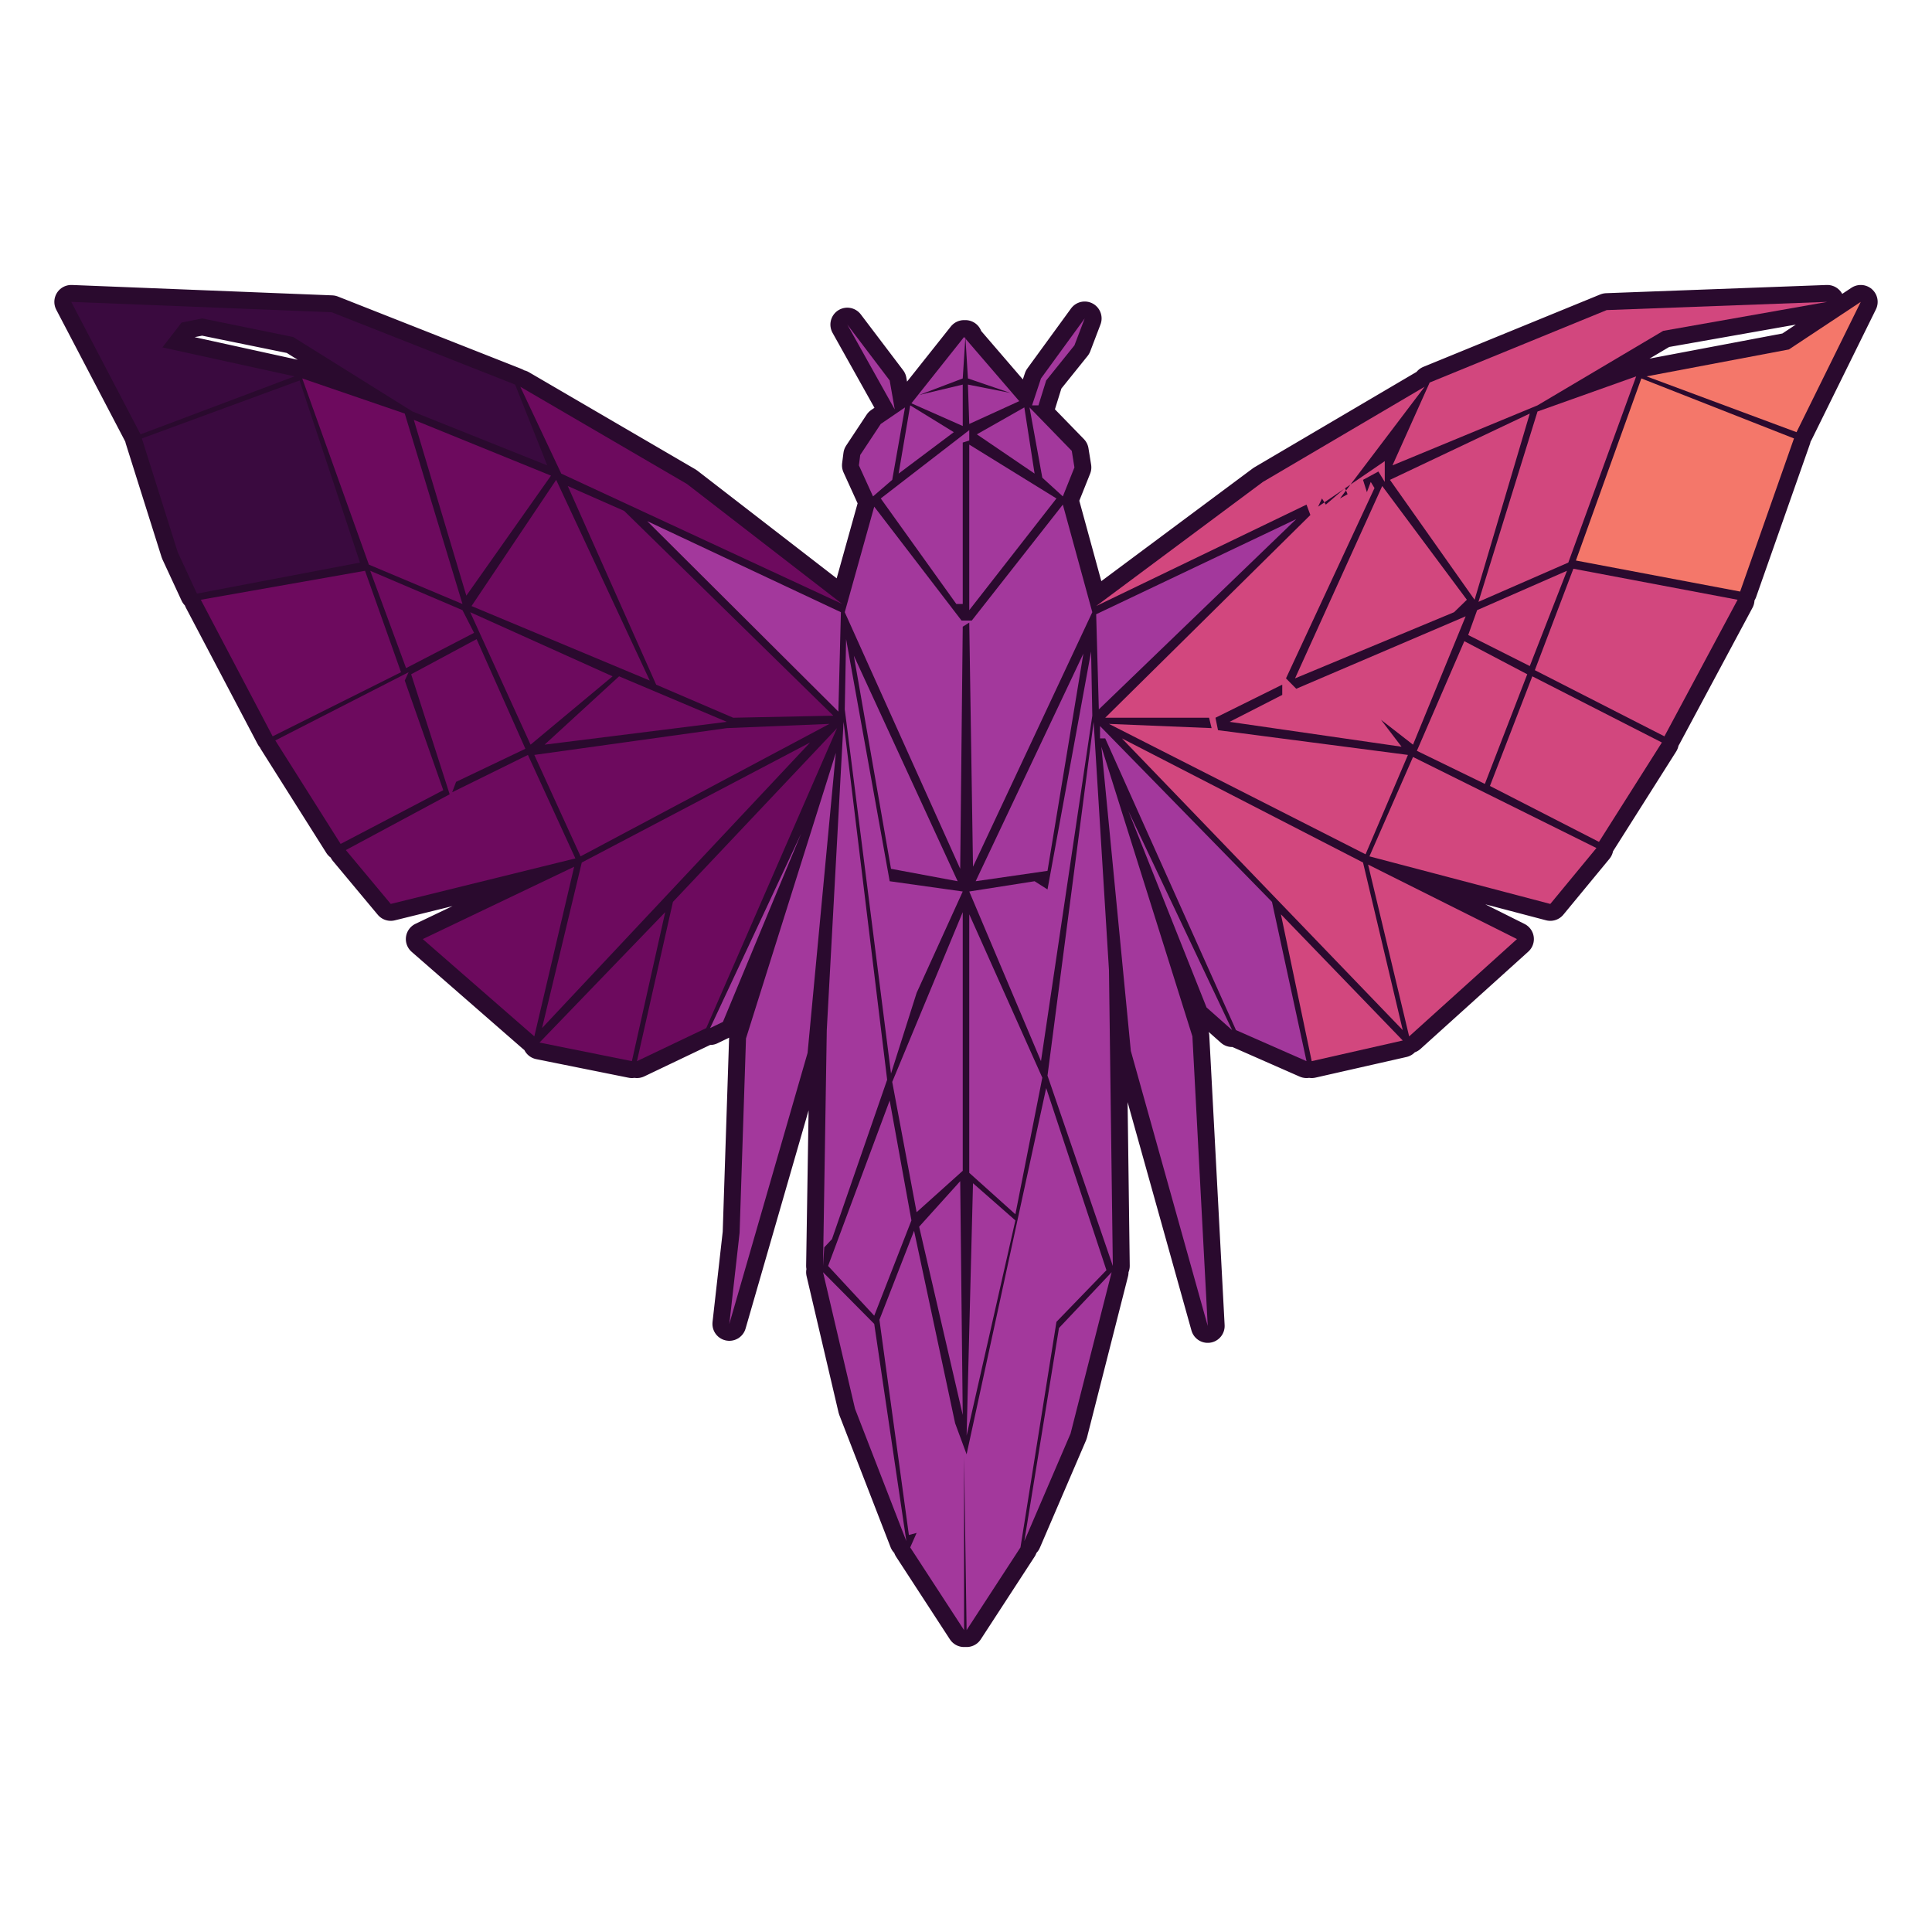
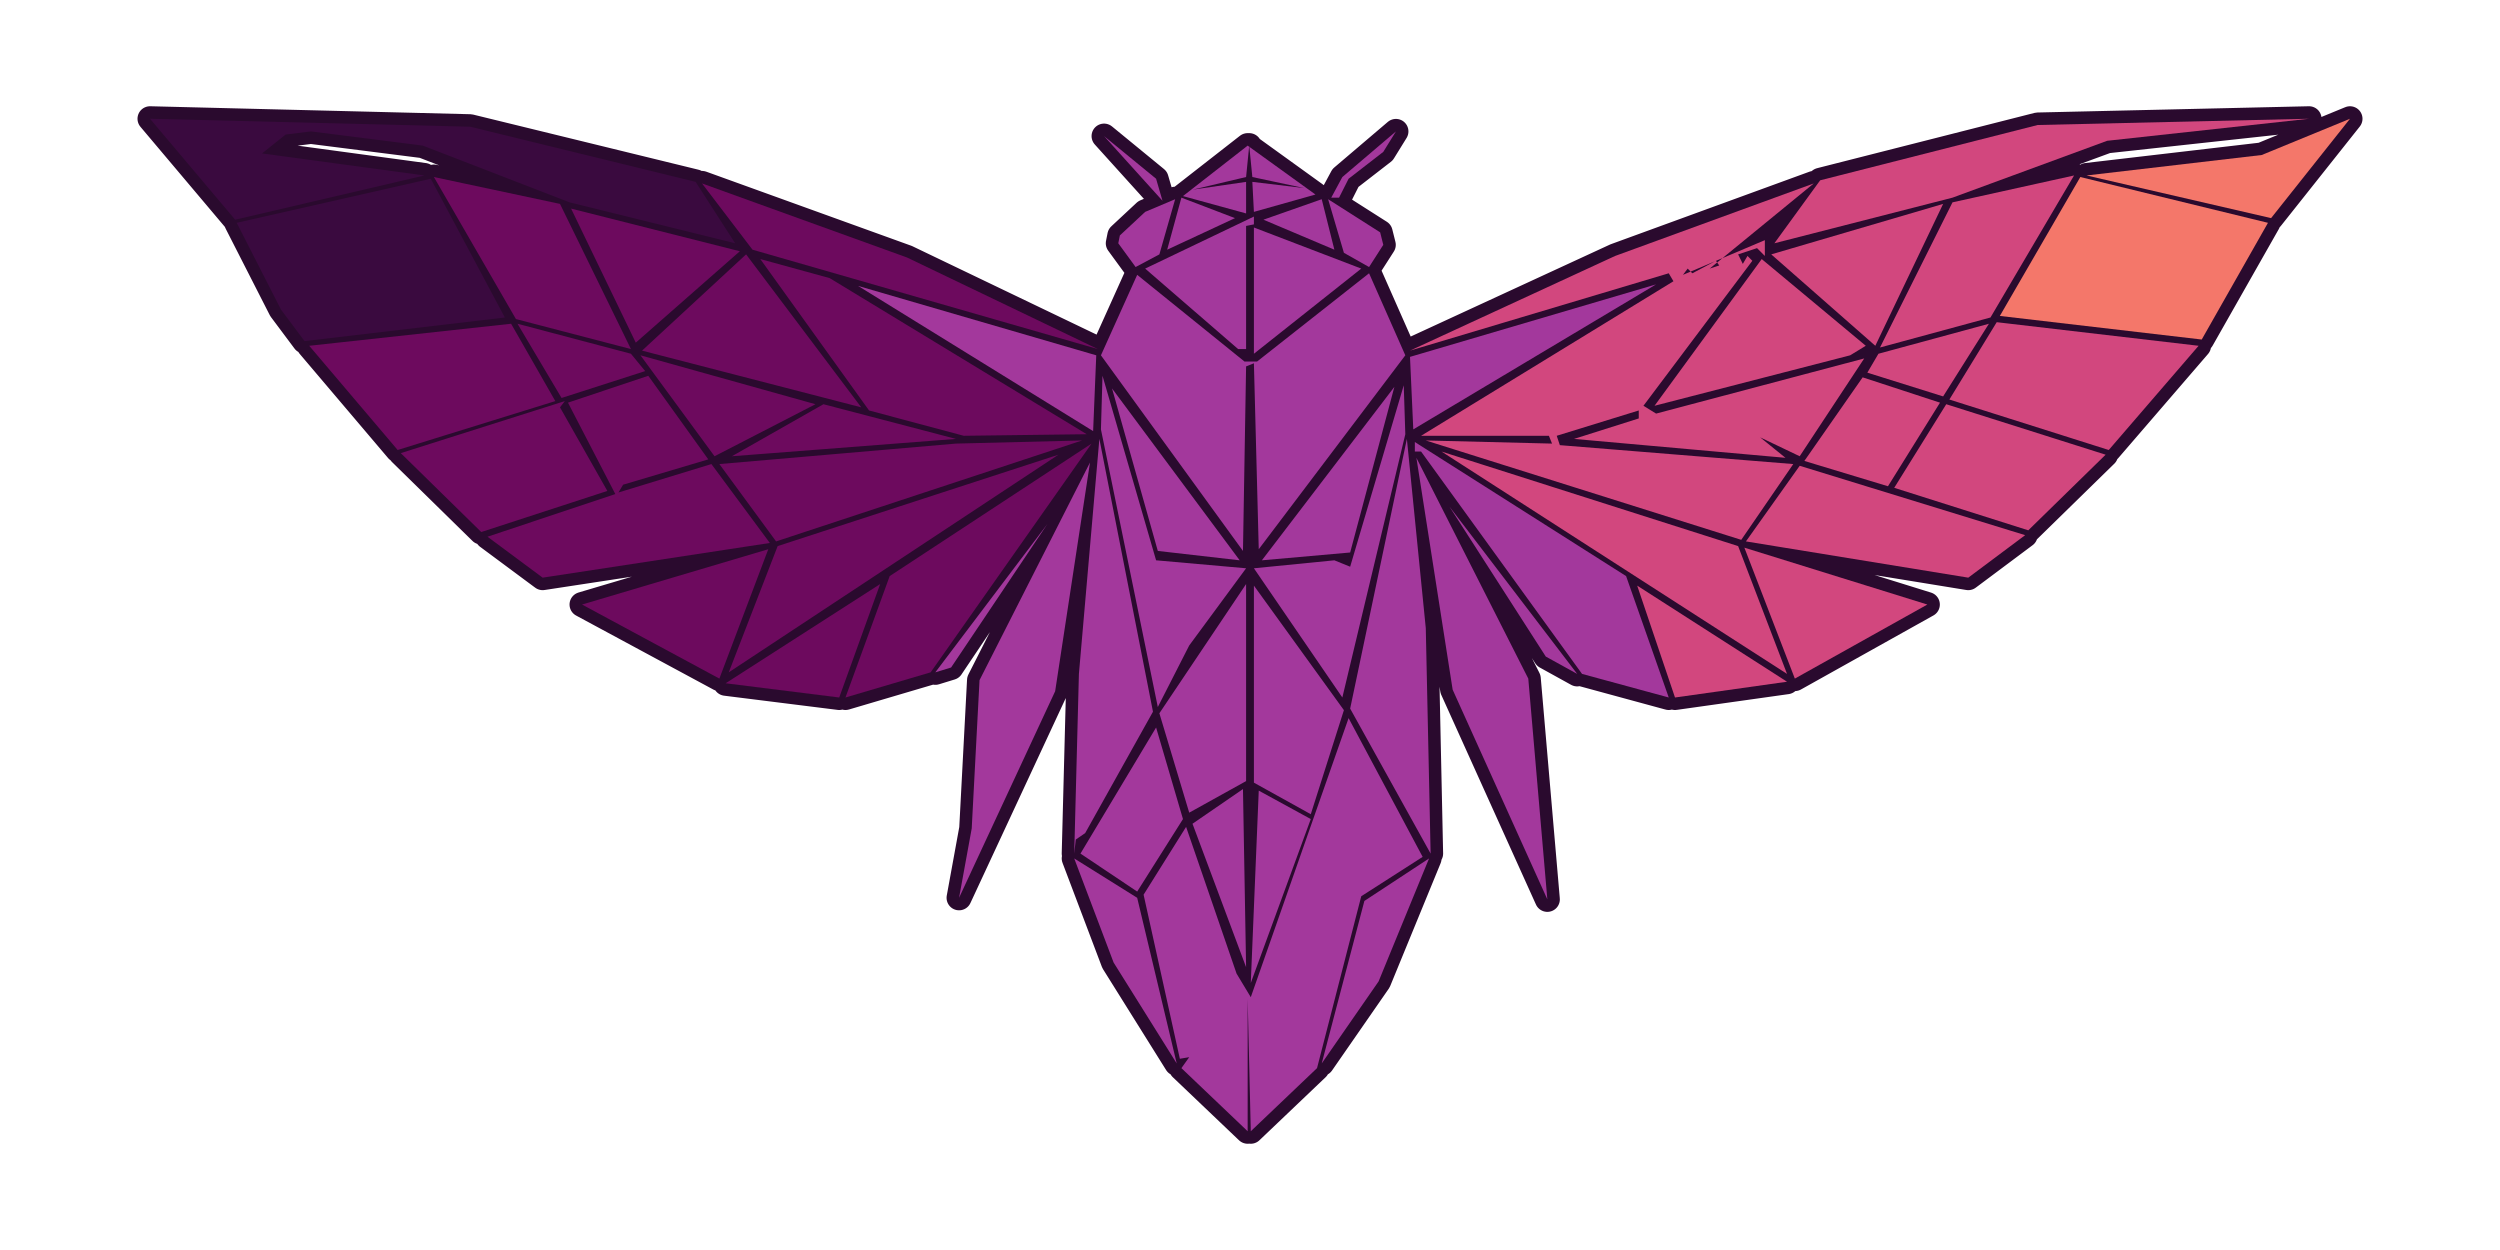
- <svg xmlns="http://www.w3.org/2000/svg" viewBox="0 0 16 16" width="16" height="16" role="img" aria-hidden="true">
-   <path id="outline" d="M3.321 5.567 L3.023 4.727 L1.663 4.967 L2.258 6.098 Z M3.671 6.544 L3.352 5.636 L3.384 5.567 L2.28 6.132 L2.821 6.989 Z M4.765 7.109 L4.372 6.252 L3.745 6.561 L3.777 6.475 L4.351 6.201 L3.947 5.293 L3.405 5.584 L3.724 6.578 L2.864 7.04 L3.236 7.486 Z M3.066 4.727 L3.363 5.533 L3.926 5.241 L3.83 5.053 Z M4.755 7.178 L3.501 7.777 L4.425 8.583 Z M3.894 5.07 L4.394 6.167 L5.073 5.601 Z M3.905 5.019 L5.381 5.636 L4.606 3.974 Z M5.509 7.554 L4.468 8.634 L5.233 8.788 Z M6.709 6.149 L4.818 7.143 L4.489 8.514 Z M4.51 6.167 L6.019 5.978 L5.127 5.601 Z M11.798 3.203 L10.459 3.991 L9.078 5.019 L10.82 4.179 L10.852 4.265 L9.153 5.944 L10.013 5.944 L10.034 6.03 L9.184 5.995 L11.309 7.075 L11.66 6.252 L10.087 6.047 L10.066 5.944 L10.619 5.67 L10.619 5.755 L10.183 5.978 L11.607 6.184 L11.437 5.961 L11.702 6.167 L12.138 5.104 L10.735 5.704 L10.65 5.618 L11.383 4.042 L11.352 3.991 L11.32 4.076 L11.288 3.974 L11.415 3.905 L11.468 3.991 L11.468 3.819 L10.916 4.196 L10.948 4.128 L10.98 4.179 L11.139 4.042 L11.16 4.093 L11.097 4.128 Z M9.291 6.115 L11.617 8.531 L11.288 7.143 Z M10.608 7.572 L10.863 8.788 L11.617 8.617 Z M12.148 4.967 L11.447 4.025 L10.725 5.618 L12.042 5.07 Z M11.33 7.16 L11.67 8.583 L12.563 7.777 Z M11.341 7.092 L12.839 7.486 L13.221 7.023 L11.702 6.269 Z M12.127 5.31 L11.734 6.218 L12.297 6.492 L12.648 5.584 Z M12.977 4.727 L12.233 5.053 L12.159 5.259 L12.669 5.516 Z M12.339 6.509 L13.242 6.972 L13.763 6.149 L12.69 5.601 Z M12.711 5.55 L13.784 6.098 L14.39 4.967 L13.03 4.71 Z M6.869 5.995 L6.019 6.03 L4.425 6.252 L4.808 7.092 Z M4.702 4.025 L5.434 5.67 L6.072 5.944 L6.901 5.927 L5.169 4.231 Z M6.932 6.03 L5.573 7.469 L5.275 8.788 L5.849 8.514 Z M5.36 4.316 L6.943 5.893 L6.964 5.07 Z M6.635 6.903 L5.881 8.514 L5.987 8.463 Z M6.922 6.235 L6.178 8.6 L6.125 10.21 L6.04 10.964 L6.688 8.72 Z M6.986 5.978 L6.847 8.531 L6.816 10.484 L6.826 10.33 L6.89 10.262 L7.347 8.942 Z M6.816 10.536 L7.081 11.667 L7.506 12.763 L7.24 10.964 Z M7.368 9.114 L6.858 10.484 L7.24 10.896 L7.548 10.107 Z M8.802 4.179 L8.048 5.139 L7.963 5.139 L7.24 4.196 L6.996 5.07 L7.952 7.195 L7.973 5.19 L8.027 5.156 L8.058 7.178 L9.046 5.07 Z M7.007 5.293 L6.996 5.875 L7.379 8.891 L7.591 8.223 L7.973 7.383 L7.368 7.298 Z M7.071 5.43 L7.379 7.195 L7.931 7.298 Z M8.664 9.011 L8.005 12.044 L7.91 11.787 L7.57 10.193 L7.283 10.93 L7.527 12.712 L7.591 12.695 L7.538 12.815 L7.984 13.5 L7.984 12.061 L8.005 13.5 L8.451 12.815 L8.749 10.947 L9.163 10.519 Z M7.973 7.554 L7.389 8.96 L7.591 10.039 L7.973 9.696 Z M7.952 9.782 L7.612 10.159 L7.973 11.718 Z M8.058 9.799 L8.005 11.889 L8.409 10.107 Z M9.036 5.396 L8.675 7.366 L8.568 7.298 L8.027 7.383 L8.621 8.788 L9.046 5.927 Z M8.027 7.572 L8.027 9.713 L8.409 10.056 L8.632 8.925 Z M8.972 5.413 L8.08 7.298 L8.675 7.212 Z M9.206 10.536 L8.77 10.998 L8.483 12.763 L8.866 11.872 Z M9.057 5.978 L8.675 8.908 L9.216 10.484 L9.184 8.034 Z M10.735 4.299 L9.078 5.087 L9.1 5.875 Z M9.11 6.013 L9.11 6.115 L9.153 6.115 L10.236 8.531 L10.82 8.788 L10.534 7.469 Z M9.121 6.184 L9.365 8.703 L10.002 10.981 L9.875 8.583 Z M9.344 6.715 L9.992 8.343 L10.204 8.531 Z M0.59 2.5 L1.164 3.597 L2.439 3.117 L1.345 2.877 L1.504 2.671 L1.674 2.637 L2.428 2.791 L3.416 3.408 L4.532 3.854 L4.266 3.185 L2.747 2.586 Z M2.481 3.151 L1.175 3.631 L1.472 4.573 L1.631 4.916 L2.981 4.659 Z M2.503 3.134 L3.055 4.676 L3.83 5.002 L3.352 3.425 Z M3.427 3.477 L3.862 4.933 L4.563 3.939 Z M4.309 3.203 L4.648 3.922 L6.975 5.002 L5.689 4.008 Z M7.017 2.688 L7.41 3.391 L7.368 3.151 Z M7.495 3.374 L7.294 3.511 L7.124 3.768 L7.113 3.854 L7.23 4.111 L7.389 3.974 Z M8.027 3.562 L7.294 4.128 L7.92 5.002 L7.973 5.002 L7.973 3.665 L8.027 3.648 Z M7.442 3.922 L7.899 3.579 L7.538 3.357 Z M7.548 3.34 L7.973 3.528 L7.973 3.185 L7.612 3.271 L7.973 3.134 L7.995 2.791 L8.016 3.134 L8.367 3.254 L8.016 3.185 L8.027 3.511 L8.441 3.322 L7.984 2.791 Z M8.749 4.128 L8.027 3.682 L8.027 5.053 Z M8.568 3.922 L8.483 3.374 L8.09 3.597 Z M8.526 3.374 L8.632 3.956 L8.802 4.111 L8.898 3.871 L8.876 3.734 Z M8.983 2.637 L8.621 3.134 L8.547 3.357 L8.6 3.357 L8.664 3.151 L8.898 2.86 Z M12.669 3.425 L11.511 3.974 L12.212 4.967 Z M15.133 2.5 L13.306 2.568 L11.84 3.168 L11.532 3.854 L12.733 3.357 L13.774 2.74 Z M13.55 3.117 L12.733 3.408 L12.244 4.984 L12.988 4.659 Z M13.051 4.642 L14.411 4.899 L14.857 3.631 L13.593 3.134 Z M15.41 2.5 L14.815 2.894 L13.636 3.117 L14.878 3.579 Z" fill="none" stroke="#2a0a2e" stroke-width="0.280" stroke-linejoin="round" stroke-linecap="round" fill-rule="evenodd" />
-   <path id="band-0" d="M0.59 2.5 L1.164 3.597 L2.439 3.117 L1.345 2.877 L1.504 2.671 L1.674 2.637 L2.428 2.791 L3.416 3.408 L4.532 3.854 L4.266 3.185 L2.747 2.586 Z M2.481 3.151 L1.175 3.631 L1.472 4.573 L1.631 4.916 L2.981 4.659 Z" fill="#3a0a3f" fill-rule="evenodd" />
-   <path id="band-1" d="M3.321 5.567 L3.023 4.727 L1.663 4.967 L2.258 6.098 Z M3.671 6.544 L3.352 5.636 L3.384 5.567 L2.28 6.132 L2.821 6.989 Z M4.765 7.109 L4.372 6.252 L3.745 6.561 L3.777 6.475 L4.351 6.201 L3.947 5.293 L3.405 5.584 L3.724 6.578 L2.864 7.04 L3.236 7.486 Z M3.066 4.727 L3.363 5.533 L3.926 5.241 L3.83 5.053 Z M4.755 7.178 L3.501 7.777 L4.425 8.583 Z M3.894 5.07 L4.394 6.167 L5.073 5.601 Z M3.905 5.019 L5.381 5.636 L4.606 3.974 Z M5.509 7.554 L4.468 8.634 L5.233 8.788 Z M6.709 6.149 L4.818 7.143 L4.489 8.514 Z M4.51 6.167 L6.019 5.978 L5.127 5.601 Z M6.869 5.995 L6.019 6.03 L4.425 6.252 L4.808 7.092 Z M4.702 4.025 L5.434 5.67 L6.072 5.944 L6.901 5.927 L5.169 4.231 Z M6.932 6.03 L5.573 7.469 L5.275 8.788 L5.849 8.514 Z M2.503 3.134 L3.055 4.676 L3.83 5.002 L3.352 3.425 Z M3.427 3.477 L3.862 4.933 L4.563 3.939 Z M4.309 3.203 L4.648 3.922 L6.975 5.002 L5.689 4.008 Z" fill="#6d0a5e" fill-rule="evenodd" />
-   <path id="band-2" d="M5.36 4.316 L6.943 5.893 L6.964 5.07 Z M6.635 6.903 L5.881 8.514 L5.987 8.463 Z M6.922 6.235 L6.178 8.6 L6.125 10.21 L6.04 10.964 L6.688 8.72 Z M6.986 5.978 L6.847 8.531 L6.816 10.484 L6.826 10.33 L6.89 10.262 L7.347 8.942 Z M6.816 10.536 L7.081 11.667 L7.506 12.763 L7.24 10.964 Z M7.368 9.114 L6.858 10.484 L7.24 10.896 L7.548 10.107 Z M8.802 4.179 L8.048 5.139 L7.963 5.139 L7.24 4.196 L6.996 5.07 L7.952 7.195 L7.973 5.19 L8.027 5.156 L8.058 7.178 L9.046 5.07 Z M7.007 5.293 L6.996 5.875 L7.379 8.891 L7.591 8.223 L7.973 7.383 L7.368 7.298 Z M7.071 5.43 L7.379 7.195 L7.931 7.298 Z M8.664 9.011 L8.005 12.044 L7.91 11.787 L7.57 10.193 L7.283 10.93 L7.527 12.712 L7.591 12.695 L7.538 12.815 L7.984 13.5 L7.984 12.061 L8.005 13.5 L8.451 12.815 L8.749 10.947 L9.163 10.519 Z M7.973 7.554 L7.389 8.96 L7.591 10.039 L7.973 9.696 Z M7.952 9.782 L7.612 10.159 L7.973 11.718 Z M8.058 9.799 L8.005 11.889 L8.409 10.107 Z M9.036 5.396 L8.675 7.366 L8.568 7.298 L8.027 7.383 L8.621 8.788 L9.046 5.927 Z M8.027 7.572 L8.027 9.713 L8.409 10.056 L8.632 8.925 Z M8.972 5.413 L8.08 7.298 L8.675 7.212 Z M9.206 10.536 L8.77 10.998 L8.483 12.763 L8.866 11.872 Z M9.057 5.978 L8.675 8.908 L9.216 10.484 L9.184 8.034 Z M10.735 4.299 L9.078 5.087 L9.1 5.875 Z M9.11 6.013 L9.11 6.115 L9.153 6.115 L10.236 8.531 L10.82 8.788 L10.534 7.469 Z M9.121 6.184 L9.365 8.703 L10.002 10.981 L9.875 8.583 Z M9.344 6.715 L9.992 8.343 L10.204 8.531 Z M7.017 2.688 L7.41 3.391 L7.368 3.151 Z M7.495 3.374 L7.294 3.511 L7.124 3.768 L7.113 3.854 L7.23 4.111 L7.389 3.974 Z M8.027 3.562 L7.294 4.128 L7.92 5.002 L7.973 5.002 L7.973 3.665 L8.027 3.648 Z M7.442 3.922 L7.899 3.579 L7.538 3.357 Z M7.548 3.34 L7.973 3.528 L7.973 3.185 L7.612 3.271 L7.973 3.134 L7.995 2.791 L8.016 3.134 L8.367 3.254 L8.016 3.185 L8.027 3.511 L8.441 3.322 L7.984 2.791 Z M8.749 4.128 L8.027 3.682 L8.027 5.053 Z M8.568 3.922 L8.483 3.374 L8.09 3.597 Z M8.526 3.374 L8.632 3.956 L8.802 4.111 L8.898 3.871 L8.876 3.734 Z M8.983 2.637 L8.621 3.134 L8.547 3.357 L8.6 3.357 L8.664 3.151 L8.898 2.86 Z" fill="#a3389c" fill-rule="evenodd" />
-   <path id="band-3" d="M11.798 3.203 L10.459 3.991 L9.078 5.019 L10.82 4.179 L10.852 4.265 L9.153 5.944 L10.013 5.944 L10.034 6.03 L9.184 5.995 L11.309 7.075 L11.66 6.252 L10.087 6.047 L10.066 5.944 L10.619 5.67 L10.619 5.755 L10.183 5.978 L11.607 6.184 L11.437 5.961 L11.702 6.167 L12.138 5.104 L10.735 5.704 L10.65 5.618 L11.383 4.042 L11.352 3.991 L11.32 4.076 L11.288 3.974 L11.415 3.905 L11.468 3.991 L11.468 3.819 L10.916 4.196 L10.948 4.128 L10.98 4.179 L11.139 4.042 L11.16 4.093 L11.097 4.128 Z M9.291 6.115 L11.617 8.531 L11.288 7.143 Z M10.608 7.572 L10.863 8.788 L11.617 8.617 Z M12.148 4.967 L11.447 4.025 L10.725 5.618 L12.042 5.07 Z M11.33 7.16 L11.67 8.583 L12.563 7.777 Z M11.341 7.092 L12.839 7.486 L13.221 7.023 L11.702 6.269 Z M12.127 5.31 L11.734 6.218 L12.297 6.492 L12.648 5.584 Z M12.977 4.727 L12.233 5.053 L12.159 5.259 L12.669 5.516 Z M12.339 6.509 L13.242 6.972 L13.763 6.149 L12.69 5.601 Z M12.711 5.55 L13.784 6.098 L14.39 4.967 L13.03 4.71 Z M12.669 3.425 L11.511 3.974 L12.212 4.967 Z M15.133 2.5 L13.306 2.568 L11.84 3.168 L11.532 3.854 L12.733 3.357 L13.774 2.74 Z M13.55 3.117 L12.733 3.408 L12.244 4.984 L12.988 4.659 Z" fill="#d2477e" fill-rule="evenodd" />
-   <path id="band-4" d="M13.051 4.642 L14.411 4.899 L14.857 3.631 L13.593 3.134 Z M15.41 2.5 L14.815 2.894 L13.636 3.117 L14.878 3.579 Z" fill="#f4776a" fill-rule="evenodd" />
+ <svg xmlns="http://www.w3.org/2000/svg" viewBox="0 0 16 8" width="16" height="8" role="img" aria-hidden="true">
+   <path id="outline" d="M3.554 2.567 L3.271 2.072 L1.979 2.213 L2.545 2.88 Z M3.887 3.142 L3.584 2.607 L3.615 2.567 L2.565 2.9 L3.08 3.405 Z M4.927 3.475 L4.553 2.97 L3.958 3.152 L3.988 3.102 L4.533 2.94 L4.149 2.405 L3.635 2.577 L3.938 3.162 L3.12 3.435 L3.473 3.697 Z M3.312 2.072 L3.594 2.547 L4.129 2.375 L4.038 2.264 Z M4.917 3.515 L3.725 3.869 L4.604 4.343 Z M4.099 2.274 L4.573 2.92 L5.219 2.587 Z M4.109 2.244 L5.512 2.607 L4.775 1.628 Z M5.633 3.738 L4.644 4.373 L5.371 4.464 Z M6.774 2.91 L4.977 3.495 L4.664 4.303 Z M4.684 2.92 L6.118 2.809 L5.27 2.587 Z M11.608 1.174 L10.337 1.638 L9.024 2.244 L10.68 1.749 L10.71 1.8 L9.095 2.789 L9.913 2.789 L9.933 2.839 L9.125 2.819 L11.144 3.455 L11.477 2.97 L9.983 2.849 L9.963 2.789 L10.488 2.627 L10.488 2.678 L10.074 2.809 L11.427 2.93 L11.265 2.799 L11.518 2.92 L11.931 2.294 L10.599 2.647 L10.518 2.597 L11.215 1.669 L11.184 1.638 L11.154 1.689 L11.124 1.628 L11.245 1.588 L11.295 1.638 L11.295 1.537 L10.771 1.759 L10.801 1.719 L10.831 1.749 L10.982 1.669 L11.003 1.699 L10.942 1.719 Z M9.226 2.89 L11.437 4.313 L11.124 3.495 Z M10.478 3.748 L10.72 4.464 L11.437 4.363 Z M11.941 2.213 L11.275 1.658 L10.589 2.597 L11.841 2.274 Z M11.164 3.505 L11.487 4.343 L12.335 3.869 Z M11.174 3.465 L12.597 3.697 L12.961 3.425 L11.518 2.981 Z M11.921 2.415 L11.548 2.95 L12.083 3.112 L12.416 2.577 Z M12.729 2.072 L12.022 2.264 L11.951 2.385 L12.436 2.537 Z M12.123 3.122 L12.981 3.394 L13.476 2.91 L12.456 2.587 Z M12.476 2.557 L13.496 2.88 L14.071 2.213 L12.779 2.062 Z M6.925 2.819 L6.118 2.839 L4.604 2.97 L4.967 3.465 Z M4.866 1.658 L5.562 2.627 L6.168 2.789 L6.955 2.779 L5.31 1.78 Z M6.986 2.839 L5.694 3.687 L5.411 4.464 L5.956 4.303 Z M5.492 1.83 L6.996 2.759 L7.016 2.274 Z M6.703 3.354 L5.986 4.303 L6.087 4.272 Z M6.976 2.96 L6.269 4.353 L6.219 5.302 L6.138 5.746 L6.753 4.424 Z M7.036 2.809 L6.905 4.313 L6.875 5.463 L6.885 5.373 L6.945 5.332 L7.379 4.555 Z M6.875 5.494 L7.127 6.16 L7.531 6.806 L7.278 5.746 Z M7.399 4.656 L6.915 5.463 L7.278 5.706 L7.571 5.242 Z M8.762 1.749 L8.045 2.314 L7.965 2.314 L7.278 1.759 L7.046 2.274 L7.955 3.526 L7.975 2.345 L8.025 2.325 L8.056 3.515 L8.994 2.274 Z M7.056 2.405 L7.046 2.748 L7.41 4.525 L7.611 4.131 L7.975 3.637 L7.399 3.586 Z M7.117 2.486 L7.41 3.526 L7.934 3.586 Z M8.631 4.596 L8.005 6.382 L7.914 6.231 L7.591 5.292 L7.319 5.726 L7.551 6.776 L7.611 6.766 L7.561 6.836 L7.985 7.24 L7.985 6.392 L8.005 7.24 L8.429 6.836 L8.712 5.736 L9.105 5.484 Z M7.975 3.738 L7.42 4.565 L7.611 5.201 L7.975 4.999 Z M7.955 5.05 L7.632 5.272 L7.975 6.19 Z M8.056 5.06 L8.005 6.291 L8.389 5.242 Z M8.984 2.466 L8.641 3.627 L8.54 3.586 L8.025 3.637 L8.591 4.464 L8.994 2.779 Z M8.025 3.748 L8.025 5.009 L8.389 5.211 L8.601 4.545 Z M8.924 2.476 L8.076 3.586 L8.641 3.536 Z M9.146 5.494 L8.732 5.766 L8.459 6.806 L8.823 6.281 Z M9.004 2.809 L8.641 4.535 L9.156 5.463 L9.125 4.02 Z M10.599 1.82 L9.024 2.284 L9.045 2.748 Z M9.055 2.829 L9.055 2.89 L9.095 2.89 L10.125 4.313 L10.68 4.464 L10.407 3.687 Z M9.065 2.93 L9.297 4.414 L9.903 5.756 L9.781 4.343 Z M9.277 3.243 L9.893 4.202 L10.094 4.313 Z M0.96 0.76 L1.505 1.406 L2.716 1.123 L1.677 0.982 L1.828 0.861 L1.99 0.841 L2.706 0.932 L3.645 1.295 L4.705 1.557 L4.452 1.164 L3.009 0.811 Z M2.757 1.144 L1.515 1.426 L1.798 1.981 L1.949 2.183 L3.231 2.032 Z M2.777 1.133 L3.302 2.042 L4.038 2.234 L3.584 1.305 Z M3.655 1.335 L4.069 2.193 L4.735 1.608 Z M4.493 1.174 L4.816 1.598 L7.026 2.234 L5.805 1.648 Z M7.066 0.871 L7.44 1.285 L7.399 1.144 Z M7.521 1.275 L7.329 1.356 L7.167 1.507 L7.157 1.557 L7.268 1.709 L7.42 1.628 Z M8.025 1.386 L7.329 1.719 L7.924 2.234 L7.975 2.234 L7.975 1.446 L8.025 1.436 Z M7.47 1.598 L7.904 1.396 L7.561 1.265 Z M7.571 1.255 L7.975 1.366 L7.975 1.164 L7.632 1.214 L7.975 1.133 L7.995 0.932 L8.015 1.133 L8.348 1.204 L8.015 1.164 L8.025 1.356 L8.419 1.245 L7.985 0.932 Z M8.712 1.719 L8.025 1.456 L8.025 2.264 Z M8.54 1.598 L8.459 1.275 L8.086 1.406 Z M8.5 1.275 L8.601 1.618 L8.762 1.709 L8.853 1.567 L8.833 1.487 Z M8.934 0.841 L8.591 1.133 L8.52 1.265 L8.57 1.265 L8.631 1.144 L8.853 0.972 Z M12.436 1.305 L11.336 1.628 L12.002 2.213 Z M14.778 0.76 L13.041 0.8 L11.649 1.154 L11.356 1.557 L12.496 1.265 L13.486 0.901 Z M13.274 1.123 L12.496 1.295 L12.032 2.224 L12.739 2.032 Z M12.799 2.022 L14.091 2.173 L14.515 1.426 L13.314 1.133 Z M15.04 0.76 L14.475 0.992 L13.354 1.123 L14.535 1.396 Z" fill="none" stroke="#2a0a2e" stroke-width="0.160" stroke-linejoin="round" stroke-linecap="round" fill-rule="evenodd" />
+   <path id="band-0" d="M0.96 0.76 L1.505 1.406 L2.716 1.123 L1.677 0.982 L1.828 0.861 L1.99 0.841 L2.706 0.932 L3.645 1.295 L4.705 1.557 L4.452 1.164 L3.009 0.811 Z M2.757 1.144 L1.515 1.426 L1.798 1.981 L1.949 2.183 L3.231 2.032 Z" fill="#3a0a3f" fill-rule="evenodd" />
+   <path id="band-1" d="M3.554 2.567 L3.271 2.072 L1.979 2.213 L2.545 2.88 Z M3.887 3.142 L3.584 2.607 L3.615 2.567 L2.565 2.9 L3.08 3.405 Z M4.927 3.475 L4.553 2.97 L3.958 3.152 L3.988 3.102 L4.533 2.94 L4.149 2.405 L3.635 2.577 L3.938 3.162 L3.12 3.435 L3.473 3.697 Z M3.312 2.072 L3.594 2.547 L4.129 2.375 L4.038 2.264 Z M4.917 3.515 L3.725 3.869 L4.604 4.343 Z M4.099 2.274 L4.573 2.92 L5.219 2.587 Z M4.109 2.244 L5.512 2.607 L4.775 1.628 Z M5.633 3.738 L4.644 4.373 L5.371 4.464 Z M6.774 2.91 L4.977 3.495 L4.664 4.303 Z M4.684 2.92 L6.118 2.809 L5.27 2.587 Z M6.925 2.819 L6.118 2.839 L4.604 2.97 L4.967 3.465 Z M4.866 1.658 L5.562 2.627 L6.168 2.789 L6.955 2.779 L5.31 1.78 Z M6.986 2.839 L5.694 3.687 L5.411 4.464 L5.956 4.303 Z M2.777 1.133 L3.302 2.042 L4.038 2.234 L3.584 1.305 Z M3.655 1.335 L4.069 2.193 L4.735 1.608 Z M4.493 1.174 L4.816 1.598 L7.026 2.234 L5.805 1.648 Z" fill="#6d0a5e" fill-rule="evenodd" />
+   <path id="band-2" d="M5.492 1.83 L6.996 2.759 L7.016 2.274 Z M6.703 3.354 L5.986 4.303 L6.087 4.272 Z M6.976 2.96 L6.269 4.353 L6.219 5.302 L6.138 5.746 L6.753 4.424 Z M7.036 2.809 L6.905 4.313 L6.875 5.463 L6.885 5.373 L6.945 5.332 L7.379 4.555 Z M6.875 5.494 L7.127 6.16 L7.531 6.806 L7.278 5.746 Z M7.399 4.656 L6.915 5.463 L7.278 5.706 L7.571 5.242 Z M8.762 1.749 L8.045 2.314 L7.965 2.314 L7.278 1.759 L7.046 2.274 L7.955 3.526 L7.975 2.345 L8.025 2.325 L8.056 3.515 L8.994 2.274 Z M7.056 2.405 L7.046 2.748 L7.41 4.525 L7.611 4.131 L7.975 3.637 L7.399 3.586 Z M7.117 2.486 L7.41 3.526 L7.934 3.586 Z M8.631 4.596 L8.005 6.382 L7.914 6.231 L7.591 5.292 L7.319 5.726 L7.551 6.776 L7.611 6.766 L7.561 6.836 L7.985 7.24 L7.985 6.392 L8.005 7.24 L8.429 6.836 L8.712 5.736 L9.105 5.484 Z M7.975 3.738 L7.42 4.565 L7.611 5.201 L7.975 4.999 Z M7.955 5.05 L7.632 5.272 L7.975 6.19 Z M8.056 5.06 L8.005 6.291 L8.389 5.242 Z M8.984 2.466 L8.641 3.627 L8.54 3.586 L8.025 3.637 L8.591 4.464 L8.994 2.779 Z M8.025 3.748 L8.025 5.009 L8.389 5.211 L8.601 4.545 Z M8.924 2.476 L8.076 3.586 L8.641 3.536 Z M9.146 5.494 L8.732 5.766 L8.459 6.806 L8.823 6.281 Z M9.004 2.809 L8.641 4.535 L9.156 5.463 L9.125 4.02 Z M10.599 1.82 L9.024 2.284 L9.045 2.748 Z M9.055 2.829 L9.055 2.89 L9.095 2.89 L10.125 4.313 L10.68 4.464 L10.407 3.687 Z M9.065 2.93 L9.297 4.414 L9.903 5.756 L9.781 4.343 Z M9.277 3.243 L9.893 4.202 L10.094 4.313 Z M7.066 0.871 L7.44 1.285 L7.399 1.144 Z M7.521 1.275 L7.329 1.356 L7.167 1.507 L7.157 1.557 L7.268 1.709 L7.42 1.628 Z M8.025 1.386 L7.329 1.719 L7.924 2.234 L7.975 2.234 L7.975 1.446 L8.025 1.436 Z M7.47 1.598 L7.904 1.396 L7.561 1.265 Z M7.571 1.255 L7.975 1.366 L7.975 1.164 L7.632 1.214 L7.975 1.133 L7.995 0.932 L8.015 1.133 L8.348 1.204 L8.015 1.164 L8.025 1.356 L8.419 1.245 L7.985 0.932 Z M8.712 1.719 L8.025 1.456 L8.025 2.264 Z M8.54 1.598 L8.459 1.275 L8.086 1.406 Z M8.5 1.275 L8.601 1.618 L8.762 1.709 L8.853 1.567 L8.833 1.487 Z M8.934 0.841 L8.591 1.133 L8.52 1.265 L8.57 1.265 L8.631 1.144 L8.853 0.972 Z" fill="#a3389c" fill-rule="evenodd" />
+   <path id="band-3" d="M11.608 1.174 L10.337 1.638 L9.024 2.244 L10.68 1.749 L10.71 1.8 L9.095 2.789 L9.913 2.789 L9.933 2.839 L9.125 2.819 L11.144 3.455 L11.477 2.97 L9.983 2.849 L9.963 2.789 L10.488 2.627 L10.488 2.678 L10.074 2.809 L11.427 2.93 L11.265 2.799 L11.518 2.92 L11.931 2.294 L10.599 2.647 L10.518 2.597 L11.215 1.669 L11.184 1.638 L11.154 1.689 L11.124 1.628 L11.245 1.588 L11.295 1.638 L11.295 1.537 L10.771 1.759 L10.801 1.719 L10.831 1.749 L10.982 1.669 L11.003 1.699 L10.942 1.719 Z M9.226 2.89 L11.437 4.313 L11.124 3.495 Z M10.478 3.748 L10.72 4.464 L11.437 4.363 Z M11.941 2.213 L11.275 1.658 L10.589 2.597 L11.841 2.274 Z M11.164 3.505 L11.487 4.343 L12.335 3.869 Z M11.174 3.465 L12.597 3.697 L12.961 3.425 L11.518 2.981 Z M11.921 2.415 L11.548 2.95 L12.083 3.112 L12.416 2.577 Z M12.729 2.072 L12.022 2.264 L11.951 2.385 L12.436 2.537 Z M12.123 3.122 L12.981 3.394 L13.476 2.91 L12.456 2.587 Z M12.476 2.557 L13.496 2.88 L14.071 2.213 L12.779 2.062 Z M12.436 1.305 L11.336 1.628 L12.002 2.213 Z M14.778 0.76 L13.041 0.8 L11.649 1.154 L11.356 1.557 L12.496 1.265 L13.486 0.901 Z M13.274 1.123 L12.496 1.295 L12.032 2.224 L12.739 2.032 Z" fill="#d2477e" fill-rule="evenodd" />
+   <path id="band-4" d="M12.799 2.022 L14.091 2.173 L14.515 1.426 L13.314 1.133 Z M15.04 0.76 L14.475 0.992 L13.354 1.123 L14.535 1.396 Z" fill="#f4776a" fill-rule="evenodd" />
</svg>
